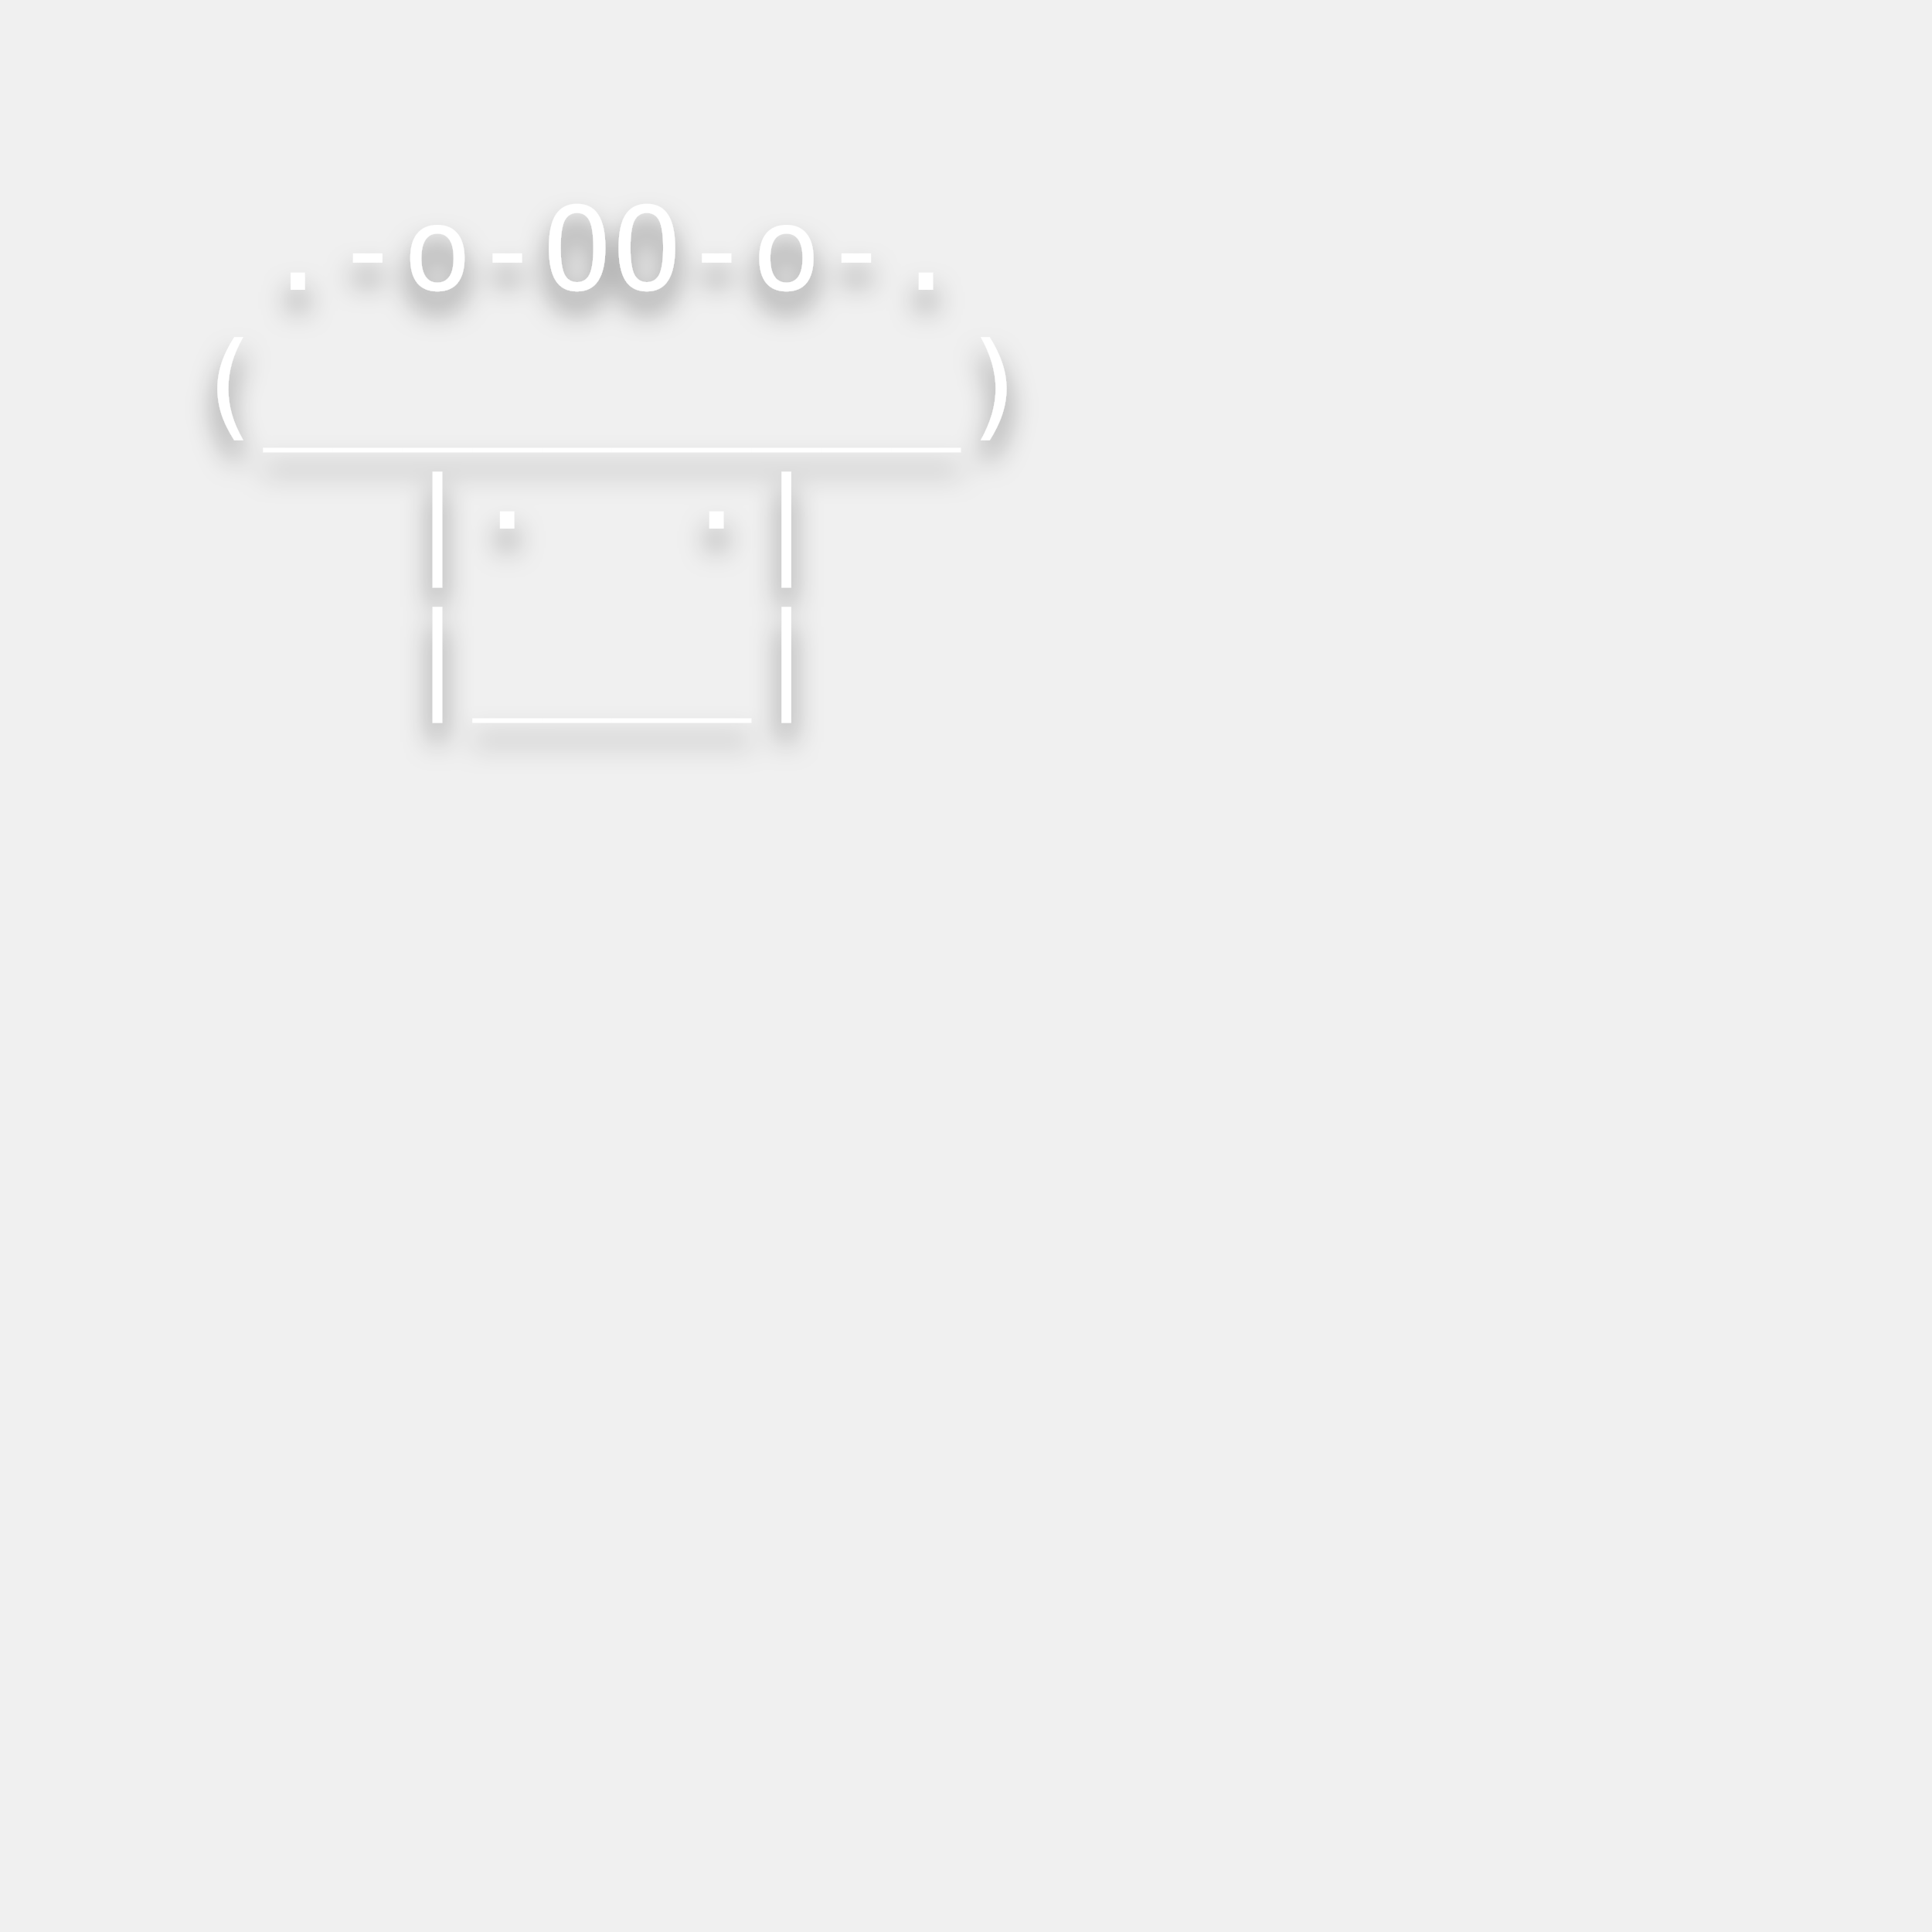
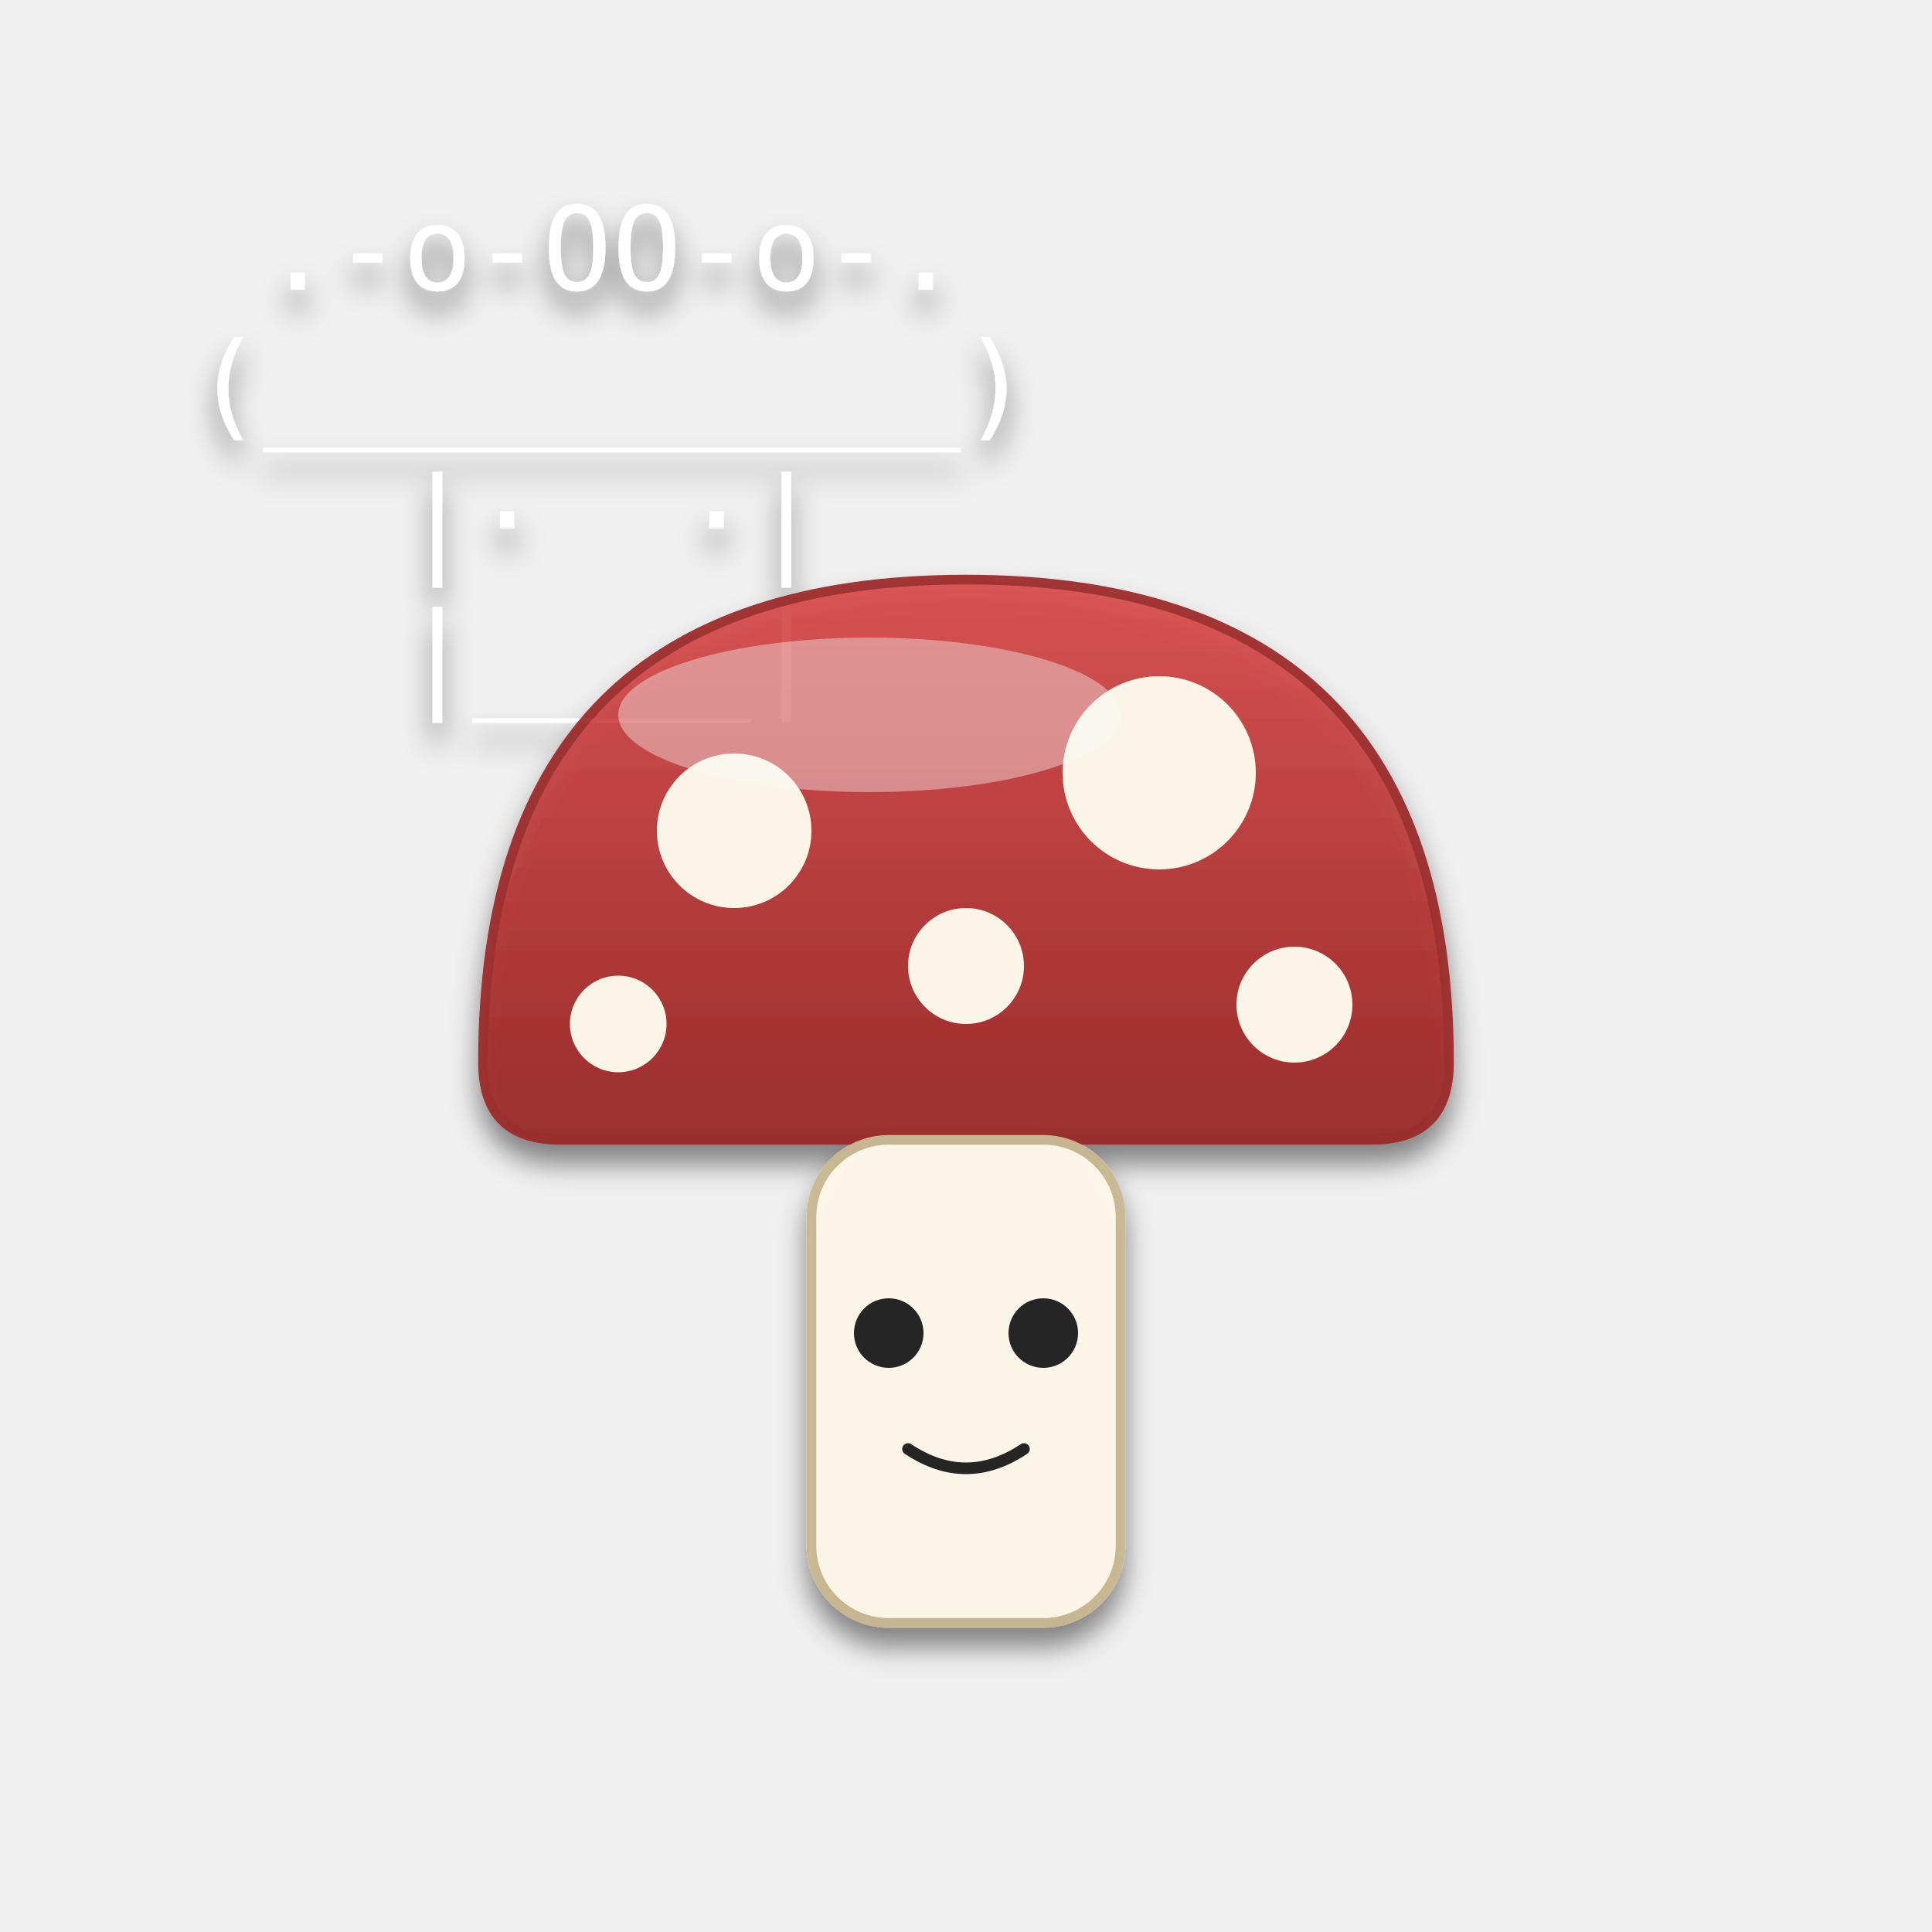
<svg xmlns="http://www.w3.org/2000/svg" viewBox="0 0 200 200" width="200" height="200" data-species="mushroom" data-frames="3">
  <defs>
    <linearGradient id="spriteAccent" x1="0%" y1="0%" x2="0%" y2="100%">
      <stop offset="0%" stop-color="#ffffff" stop-opacity="0.95" />
      <stop offset="100%" stop-color="#cfcfff" stop-opacity="0.7" />
+     </linearGradient>
+     <linearGradient id="bodyGrad-mushroom" x1="0%" y1="0%" x2="0%" y2="100%">
+       <stop offset="0%" stop-color="#d94a4a" stop-opacity="1" />
+       <stop offset="100%" stop-color="#9a2828" stop-opacity="1" />
    </linearGradient>
    <filter id="spriteShadow" x="-15%" y="-15%" width="130%" height="130%">
      <feGaussianBlur in="SourceAlpha" stdDeviation="1.4" />
      <feOffset dx="0" dy="2" result="off" />
      <feComponentTransfer>
        <feFuncA type="linear" slope="0.5" />
      </feComponentTransfer>
      <feMerge>
        <feMergeNode />
        <feMergeNode in="SourceGraphic" />
      </feMerge>
    </filter>
  </defs>
  <rect width="200" height="200" fill="transparent" />
  <g filter="url(#spriteShadow)">
    <g id="state-error" data-state="error" data-frame-idx="2" visibility="hidden">
      <text x="20" y="30" font-family="ui-monospace, SFMono-Regular, Menlo, Consolas, monospace" font-size="12" fill="#ff3366" xml:space="preserve">
        <tspan x="20" dy="0">   . o  .</tspan>
        <tspan x="20" dy="14"> .-o-OO-o-.</tspan>
        <tspan x="20" dy="14">(__________)</tspan>
        <tspan x="20" dy="14">   |·  ·|</tspan>
        <tspan x="20" dy="14">   |____|</tspan>
      </text>
+       <g class="species-art" opacity="0.92">
+         <path d="M 50 110 Q 50 60 100 60 Q 150 60 150 110 Q 150 118 142 118 L 58 118 Q 50 118 50 110 Z" fill="url(#bodyGrad-mushroom)" stroke="#9a2828" stroke-width="1" />
+         <circle cx="76" cy="86" r="8" fill="#fffaeb" />
+         <circle cx="120" cy="80" r="10" fill="#fffaeb" />
+         <circle cx="100" cy="100" r="6" fill="#fffaeb" />
+         <circle cx="64" cy="106" r="5" fill="#fffaeb" />
+         <circle cx="134" cy="104" r="6" fill="#fffaeb" />
+         <rect x="84" y="118" width="32" height="50" rx="8" fill="#fffaeb" stroke="#c9b990" stroke-width="1" />
+         <circle cx="92" cy="138" r="3.6" fill="#1a1a1a" />
+         <circle cx="108" cy="138" r="3.6" fill="#1a1a1a" />
+         <path d="M 94 150 Q 100 154 106 150" fill="none" stroke="#1a1a1a" stroke-width="1.2" stroke-linecap="round" />
+         <ellipse cx="90" cy="74" rx="26" ry="8" fill="#ffffff" fill-opacity="0.4" />
+       </g>
    </g>
    <g id="state-notification" data-state="notification" data-frame-idx="0" visibility="hidden">
      <text x="20" y="30" font-family="ui-monospace, SFMono-Regular, Menlo, Consolas, monospace" font-size="12" fill="#ffcc00" xml:space="preserve">
        <tspan x="20" dy="0"> .-o-OO-o-.</tspan>
        <tspan x="20" dy="14">(__________)</tspan>
        <tspan x="20" dy="14">   |·  ·|</tspan>
        <tspan x="20" dy="14">   |____|</tspan>
      </text>
+       <g class="species-art" opacity="0.92">
+         <path d="M 50 110 Q 50 60 100 60 Q 150 60 150 110 Q 150 118 142 118 L 58 118 Q 50 118 50 110 Z" fill="url(#bodyGrad-mushroom)" stroke="#9a2828" stroke-width="1" />
+         <circle cx="76" cy="86" r="8" fill="#fffaeb" />
+         <circle cx="120" cy="80" r="10" fill="#fffaeb" />
+         <circle cx="100" cy="100" r="6" fill="#fffaeb" />
+         <circle cx="64" cy="106" r="5" fill="#fffaeb" />
+         <circle cx="134" cy="104" r="6" fill="#fffaeb" />
+         <rect x="84" y="118" width="32" height="50" rx="8" fill="#fffaeb" stroke="#c9b990" stroke-width="1" />
+         <circle cx="92" cy="138" r="3.6" fill="#1a1a1a" />
+         <circle cx="108" cy="138" r="3.6" fill="#1a1a1a" />
+         <path d="M 94 150 Q 100 154 106 150" fill="none" stroke="#1a1a1a" stroke-width="1.2" stroke-linecap="round" />
+         <ellipse cx="90" cy="74" rx="26" ry="8" fill="#ffffff" fill-opacity="0.4" />
+       </g>
    </g>
    <g id="state-sweeping" data-state="sweeping" data-frame-idx="0" visibility="hidden">
      <text x="20" y="30" font-family="ui-monospace, SFMono-Regular, Menlo, Consolas, monospace" font-size="12" fill="#88ccff" xml:space="preserve">
        <tspan x="20" dy="0"> .-o-OO-o-.</tspan>
        <tspan x="20" dy="14">(__________)</tspan>
        <tspan x="20" dy="14">   |·  ·|</tspan>
        <tspan x="20" dy="14">   |____|</tspan>
      </text>
+       <g class="species-art" opacity="0.92">
+         <path d="M 50 110 Q 50 60 100 60 Q 150 60 150 110 Q 150 118 142 118 L 58 118 Q 50 118 50 110 Z" fill="url(#bodyGrad-mushroom)" stroke="#9a2828" stroke-width="1" />
+         <circle cx="76" cy="86" r="8" fill="#fffaeb" />
+         <circle cx="120" cy="80" r="10" fill="#fffaeb" />
+         <circle cx="100" cy="100" r="6" fill="#fffaeb" />
+         <circle cx="64" cy="106" r="5" fill="#fffaeb" />
+         <circle cx="134" cy="104" r="6" fill="#fffaeb" />
+         <rect x="84" y="118" width="32" height="50" rx="8" fill="#fffaeb" stroke="#c9b990" stroke-width="1" />
+         <circle cx="92" cy="138" r="3.6" fill="#1a1a1a" />
+         <circle cx="108" cy="138" r="3.6" fill="#1a1a1a" />
+         <path d="M 94 150 Q 100 154 106 150" fill="none" stroke="#1a1a1a" stroke-width="1.2" stroke-linecap="round" />
+         <ellipse cx="90" cy="74" rx="26" ry="8" fill="#ffffff" fill-opacity="0.4" />
+       </g>
    </g>
    <g id="state-attention" data-state="attention" data-frame-idx="0" visibility="hidden">
      <text x="20" y="30" font-family="ui-monospace, SFMono-Regular, Menlo, Consolas, monospace" font-size="12" fill="#ffaa00" xml:space="preserve">
        <tspan x="20" dy="0"> .-o-OO-o-.</tspan>
        <tspan x="20" dy="14">(__________)</tspan>
        <tspan x="20" dy="14">   |·  ·|</tspan>
        <tspan x="20" dy="14">   |____|</tspan>
      </text>
+       <g class="species-art" opacity="0.92">
+         <path d="M 50 110 Q 50 60 100 60 Q 150 60 150 110 Q 150 118 142 118 L 58 118 Q 50 118 50 110 Z" fill="url(#bodyGrad-mushroom)" stroke="#9a2828" stroke-width="1" />
+         <circle cx="76" cy="86" r="8" fill="#fffaeb" />
+         <circle cx="120" cy="80" r="10" fill="#fffaeb" />
+         <circle cx="100" cy="100" r="6" fill="#fffaeb" />
+         <circle cx="64" cy="106" r="5" fill="#fffaeb" />
+         <circle cx="134" cy="104" r="6" fill="#fffaeb" />
+         <rect x="84" y="118" width="32" height="50" rx="8" fill="#fffaeb" stroke="#c9b990" stroke-width="1" />
+         <circle cx="92" cy="138" r="3.6" fill="#1a1a1a" />
+         <circle cx="108" cy="138" r="3.6" fill="#1a1a1a" />
+         <path d="M 94 150 Q 100 154 106 150" fill="none" stroke="#1a1a1a" stroke-width="1.2" stroke-linecap="round" />
+         <ellipse cx="90" cy="74" rx="26" ry="8" fill="#ffffff" fill-opacity="0.4" />
+       </g>
    </g>
    <g id="state-juggling" data-state="juggling" data-frame-idx="2" visibility="hidden">
      <text x="20" y="30" font-family="ui-monospace, SFMono-Regular, Menlo, Consolas, monospace" font-size="12" fill="#cc88ff" xml:space="preserve">
        <tspan x="20" dy="0">   . o  .</tspan>
        <tspan x="20" dy="14"> .-o-OO-o-.</tspan>
        <tspan x="20" dy="14">(__________)</tspan>
        <tspan x="20" dy="14">   |·  ·|</tspan>
        <tspan x="20" dy="14">   |____|</tspan>
      </text>
+       <g class="species-art" opacity="0.92">
+         <path d="M 50 110 Q 50 60 100 60 Q 150 60 150 110 Q 150 118 142 118 L 58 118 Q 50 118 50 110 Z" fill="url(#bodyGrad-mushroom)" stroke="#9a2828" stroke-width="1" />
+         <circle cx="76" cy="86" r="8" fill="#fffaeb" />
+         <circle cx="120" cy="80" r="10" fill="#fffaeb" />
+         <circle cx="100" cy="100" r="6" fill="#fffaeb" />
+         <circle cx="64" cy="106" r="5" fill="#fffaeb" />
+         <circle cx="134" cy="104" r="6" fill="#fffaeb" />
+         <rect x="84" y="118" width="32" height="50" rx="8" fill="#fffaeb" stroke="#c9b990" stroke-width="1" />
+         <circle cx="92" cy="138" r="3.6" fill="#1a1a1a" />
+         <circle cx="108" cy="138" r="3.6" fill="#1a1a1a" />
+         <path d="M 94 150 Q 100 154 106 150" fill="none" stroke="#1a1a1a" stroke-width="1.2" stroke-linecap="round" />
+         <ellipse cx="90" cy="74" rx="26" ry="8" fill="#ffffff" fill-opacity="0.4" />
+       </g>
    </g>
    <g id="state-carrying" data-state="carrying" data-frame-idx="1" visibility="hidden">
      <text x="20" y="30" font-family="ui-monospace, SFMono-Regular, Menlo, Consolas, monospace" font-size="12" fill="#88ff88" xml:space="preserve">
        <tspan x="20" dy="0"> .-O-oo-O-.</tspan>
        <tspan x="20" dy="14">(__________)</tspan>
        <tspan x="20" dy="14">   |·  ·|</tspan>
        <tspan x="20" dy="14">   |____|</tspan>
      </text>
+       <g class="species-art" opacity="0.92">
+         <path d="M 50 110 Q 50 60 100 60 Q 150 60 150 110 Q 150 118 142 118 L 58 118 Q 50 118 50 110 Z" fill="url(#bodyGrad-mushroom)" stroke="#9a2828" stroke-width="1" />
+         <circle cx="76" cy="86" r="8" fill="#fffaeb" />
+         <circle cx="120" cy="80" r="10" fill="#fffaeb" />
+         <circle cx="100" cy="100" r="6" fill="#fffaeb" />
+         <circle cx="64" cy="106" r="5" fill="#fffaeb" />
+         <circle cx="134" cy="104" r="6" fill="#fffaeb" />
+         <rect x="84" y="118" width="32" height="50" rx="8" fill="#fffaeb" stroke="#c9b990" stroke-width="1" />
+         <circle cx="92" cy="138" r="3.6" fill="#1a1a1a" />
+         <circle cx="108" cy="138" r="3.6" fill="#1a1a1a" />
+         <path d="M 94 150 Q 100 154 106 150" fill="none" stroke="#1a1a1a" stroke-width="1.2" stroke-linecap="round" />
+         <ellipse cx="90" cy="74" rx="26" ry="8" fill="#ffffff" fill-opacity="0.4" />
+       </g>
    </g>
    <g id="state-working" data-state="working" data-frame-idx="0" visibility="hidden">
      <text x="20" y="30" font-family="ui-monospace, SFMono-Regular, Menlo, Consolas, monospace" font-size="12" fill="#00ccff" xml:space="preserve">
        <tspan x="20" dy="0"> .-o-OO-o-.</tspan>
        <tspan x="20" dy="14">(__________)</tspan>
        <tspan x="20" dy="14">   |·  ·|</tspan>
        <tspan x="20" dy="14">   |____|</tspan>
      </text>
+       <g class="species-art" opacity="0.92">
+         <path d="M 50 110 Q 50 60 100 60 Q 150 60 150 110 Q 150 118 142 118 L 58 118 Q 50 118 50 110 Z" fill="url(#bodyGrad-mushroom)" stroke="#9a2828" stroke-width="1" />
+         <circle cx="76" cy="86" r="8" fill="#fffaeb" />
+         <circle cx="120" cy="80" r="10" fill="#fffaeb" />
+         <circle cx="100" cy="100" r="6" fill="#fffaeb" />
+         <circle cx="64" cy="106" r="5" fill="#fffaeb" />
+         <circle cx="134" cy="104" r="6" fill="#fffaeb" />
+         <rect x="84" y="118" width="32" height="50" rx="8" fill="#fffaeb" stroke="#c9b990" stroke-width="1" />
+         <circle cx="92" cy="138" r="3.6" fill="#1a1a1a" />
+         <circle cx="108" cy="138" r="3.6" fill="#1a1a1a" />
+         <path d="M 94 150 Q 100 154 106 150" fill="none" stroke="#1a1a1a" stroke-width="1.2" stroke-linecap="round" />
+         <ellipse cx="90" cy="74" rx="26" ry="8" fill="#ffffff" fill-opacity="0.4" />
+       </g>
    </g>
    <g id="state-thinking" data-state="thinking" data-frame-idx="2" visibility="hidden">
      <text x="20" y="30" font-family="ui-monospace, SFMono-Regular, Menlo, Consolas, monospace" font-size="12" fill="#ffff66" xml:space="preserve">
        <tspan x="20" dy="0">   . o  .</tspan>
        <tspan x="20" dy="14"> .-o-OO-o-.</tspan>
        <tspan x="20" dy="14">(__________)</tspan>
        <tspan x="20" dy="14">   |·  ·|</tspan>
        <tspan x="20" dy="14">   |____|</tspan>
      </text>
+       <g class="species-art" opacity="0.92">
+         <path d="M 50 110 Q 50 60 100 60 Q 150 60 150 110 Q 150 118 142 118 L 58 118 Q 50 118 50 110 Z" fill="url(#bodyGrad-mushroom)" stroke="#9a2828" stroke-width="1" />
+         <circle cx="76" cy="86" r="8" fill="#fffaeb" />
+         <circle cx="120" cy="80" r="10" fill="#fffaeb" />
+         <circle cx="100" cy="100" r="6" fill="#fffaeb" />
+         <circle cx="64" cy="106" r="5" fill="#fffaeb" />
+         <circle cx="134" cy="104" r="6" fill="#fffaeb" />
+         <rect x="84" y="118" width="32" height="50" rx="8" fill="#fffaeb" stroke="#c9b990" stroke-width="1" />
+         <circle cx="92" cy="138" r="3.6" fill="#1a1a1a" />
+         <circle cx="108" cy="138" r="3.6" fill="#1a1a1a" />
+         <path d="M 94 150 Q 100 154 106 150" fill="none" stroke="#1a1a1a" stroke-width="1.2" stroke-linecap="round" />
+         <ellipse cx="90" cy="74" rx="26" ry="8" fill="#ffffff" fill-opacity="0.4" />
+       </g>
    </g>
    <g id="state-waking" data-state="waking" data-frame-idx="2" visibility="hidden">
      <text x="20" y="30" font-family="ui-monospace, SFMono-Regular, Menlo, Consolas, monospace" font-size="12" fill="#ffaaaa" xml:space="preserve">
        <tspan x="20" dy="0">   . o  .</tspan>
        <tspan x="20" dy="14"> .-o-OO-o-.</tspan>
        <tspan x="20" dy="14">(__________)</tspan>
        <tspan x="20" dy="14">   |·  ·|</tspan>
        <tspan x="20" dy="14">   |____|</tspan>
      </text>
+       <g class="species-art" opacity="0.92">
+         <path d="M 50 110 Q 50 60 100 60 Q 150 60 150 110 Q 150 118 142 118 L 58 118 Q 50 118 50 110 Z" fill="url(#bodyGrad-mushroom)" stroke="#9a2828" stroke-width="1" />
+         <circle cx="76" cy="86" r="8" fill="#fffaeb" />
+         <circle cx="120" cy="80" r="10" fill="#fffaeb" />
+         <circle cx="100" cy="100" r="6" fill="#fffaeb" />
+         <circle cx="64" cy="106" r="5" fill="#fffaeb" />
+         <circle cx="134" cy="104" r="6" fill="#fffaeb" />
+         <rect x="84" y="118" width="32" height="50" rx="8" fill="#fffaeb" stroke="#c9b990" stroke-width="1" />
+         <circle cx="92" cy="138" r="3.6" fill="#1a1a1a" />
+         <circle cx="108" cy="138" r="3.6" fill="#1a1a1a" />
+         <path d="M 94 150 Q 100 154 106 150" fill="none" stroke="#1a1a1a" stroke-width="1.2" stroke-linecap="round" />
+         <ellipse cx="90" cy="74" rx="26" ry="8" fill="#ffffff" fill-opacity="0.4" />
+       </g>
    </g>
    <g id="state-idle" data-state="idle" data-frame-idx="0" visibility="visible">
      <text x="20" y="30" font-family="ui-monospace, SFMono-Regular, Menlo, Consolas, monospace" font-size="12" fill="#ffffff" xml:space="preserve">
        <tspan x="20" dy="0"> .-o-OO-o-.</tspan>
        <tspan x="20" dy="14">(__________)</tspan>
        <tspan x="20" dy="14">   |·  ·|</tspan>
        <tspan x="20" dy="14">   |____|</tspan>
      </text>
+       <g class="species-art" opacity="0.92">
+         <path d="M 50 110 Q 50 60 100 60 Q 150 60 150 110 Q 150 118 142 118 L 58 118 Q 50 118 50 110 Z" fill="url(#bodyGrad-mushroom)" stroke="#9a2828" stroke-width="1" />
+         <circle cx="76" cy="86" r="8" fill="#fffaeb" />
+         <circle cx="120" cy="80" r="10" fill="#fffaeb" />
+         <circle cx="100" cy="100" r="6" fill="#fffaeb" />
+         <circle cx="64" cy="106" r="5" fill="#fffaeb" />
+         <circle cx="134" cy="104" r="6" fill="#fffaeb" />
+         <rect x="84" y="118" width="32" height="50" rx="8" fill="#fffaeb" stroke="#c9b990" stroke-width="1" />
+         <circle cx="92" cy="138" r="3.6" fill="#1a1a1a" />
+         <circle cx="108" cy="138" r="3.6" fill="#1a1a1a" />
+         <path d="M 94 150 Q 100 154 106 150" fill="none" stroke="#1a1a1a" stroke-width="1.2" stroke-linecap="round" />
+         <ellipse cx="90" cy="74" rx="26" ry="8" fill="#ffffff" fill-opacity="0.4" />
+       </g>
    </g>
    <g id="state-dozing" data-state="dozing" data-frame-idx="0" visibility="hidden">
      <text x="20" y="30" font-family="ui-monospace, SFMono-Regular, Menlo, Consolas, monospace" font-size="12" fill="#aaaaaa" xml:space="preserve">
        <tspan x="20" dy="0"> .-o-OO-o-.</tspan>
        <tspan x="20" dy="14">(__________)</tspan>
        <tspan x="20" dy="14">   |·  ·|</tspan>
        <tspan x="20" dy="14">   |____|</tspan>
      </text>
+       <g class="species-art" opacity="0.92">
+         <path d="M 50 110 Q 50 60 100 60 Q 150 60 150 110 Q 150 118 142 118 L 58 118 Q 50 118 50 110 Z" fill="url(#bodyGrad-mushroom)" stroke="#9a2828" stroke-width="1" />
+         <circle cx="76" cy="86" r="8" fill="#fffaeb" />
+         <circle cx="120" cy="80" r="10" fill="#fffaeb" />
+         <circle cx="100" cy="100" r="6" fill="#fffaeb" />
+         <circle cx="64" cy="106" r="5" fill="#fffaeb" />
+         <circle cx="134" cy="104" r="6" fill="#fffaeb" />
+         <rect x="84" y="118" width="32" height="50" rx="8" fill="#fffaeb" stroke="#c9b990" stroke-width="1" />
+         <circle cx="92" cy="138" r="3.6" fill="#1a1a1a" />
+         <circle cx="108" cy="138" r="3.6" fill="#1a1a1a" />
+         <path d="M 94 150 Q 100 154 106 150" fill="none" stroke="#1a1a1a" stroke-width="1.2" stroke-linecap="round" />
+         <ellipse cx="90" cy="74" rx="26" ry="8" fill="#ffffff" fill-opacity="0.4" />
+       </g>
    </g>
    <g id="state-sleeping" data-state="sleeping" data-frame-idx="0" visibility="hidden">
      <text x="20" y="30" font-family="ui-monospace, SFMono-Regular, Menlo, Consolas, monospace" font-size="12" fill="#666688" xml:space="preserve">
        <tspan x="20" dy="0"> .-o-OO-o-.</tspan>
        <tspan x="20" dy="14">(__________)</tspan>
        <tspan x="20" dy="14">   |·  ·|</tspan>
        <tspan x="20" dy="14">   |____|</tspan>
      </text>
+       <g class="species-art" opacity="0.92">
+         <path d="M 50 110 Q 50 60 100 60 Q 150 60 150 110 Q 150 118 142 118 L 58 118 Q 50 118 50 110 Z" fill="url(#bodyGrad-mushroom)" stroke="#9a2828" stroke-width="1" />
+         <circle cx="76" cy="86" r="8" fill="#fffaeb" />
+         <circle cx="120" cy="80" r="10" fill="#fffaeb" />
+         <circle cx="100" cy="100" r="6" fill="#fffaeb" />
+         <circle cx="64" cy="106" r="5" fill="#fffaeb" />
+         <circle cx="134" cy="104" r="6" fill="#fffaeb" />
+         <rect x="84" y="118" width="32" height="50" rx="8" fill="#fffaeb" stroke="#c9b990" stroke-width="1" />
+         <circle cx="92" cy="138" r="3.6" fill="#1a1a1a" />
+         <circle cx="108" cy="138" r="3.6" fill="#1a1a1a" />
+         <path d="M 94 150 Q 100 154 106 150" fill="none" stroke="#1a1a1a" stroke-width="1.2" stroke-linecap="round" />
+         <ellipse cx="90" cy="74" rx="26" ry="8" fill="#ffffff" fill-opacity="0.4" />
+       </g>
    </g>
  </g>
</svg>
